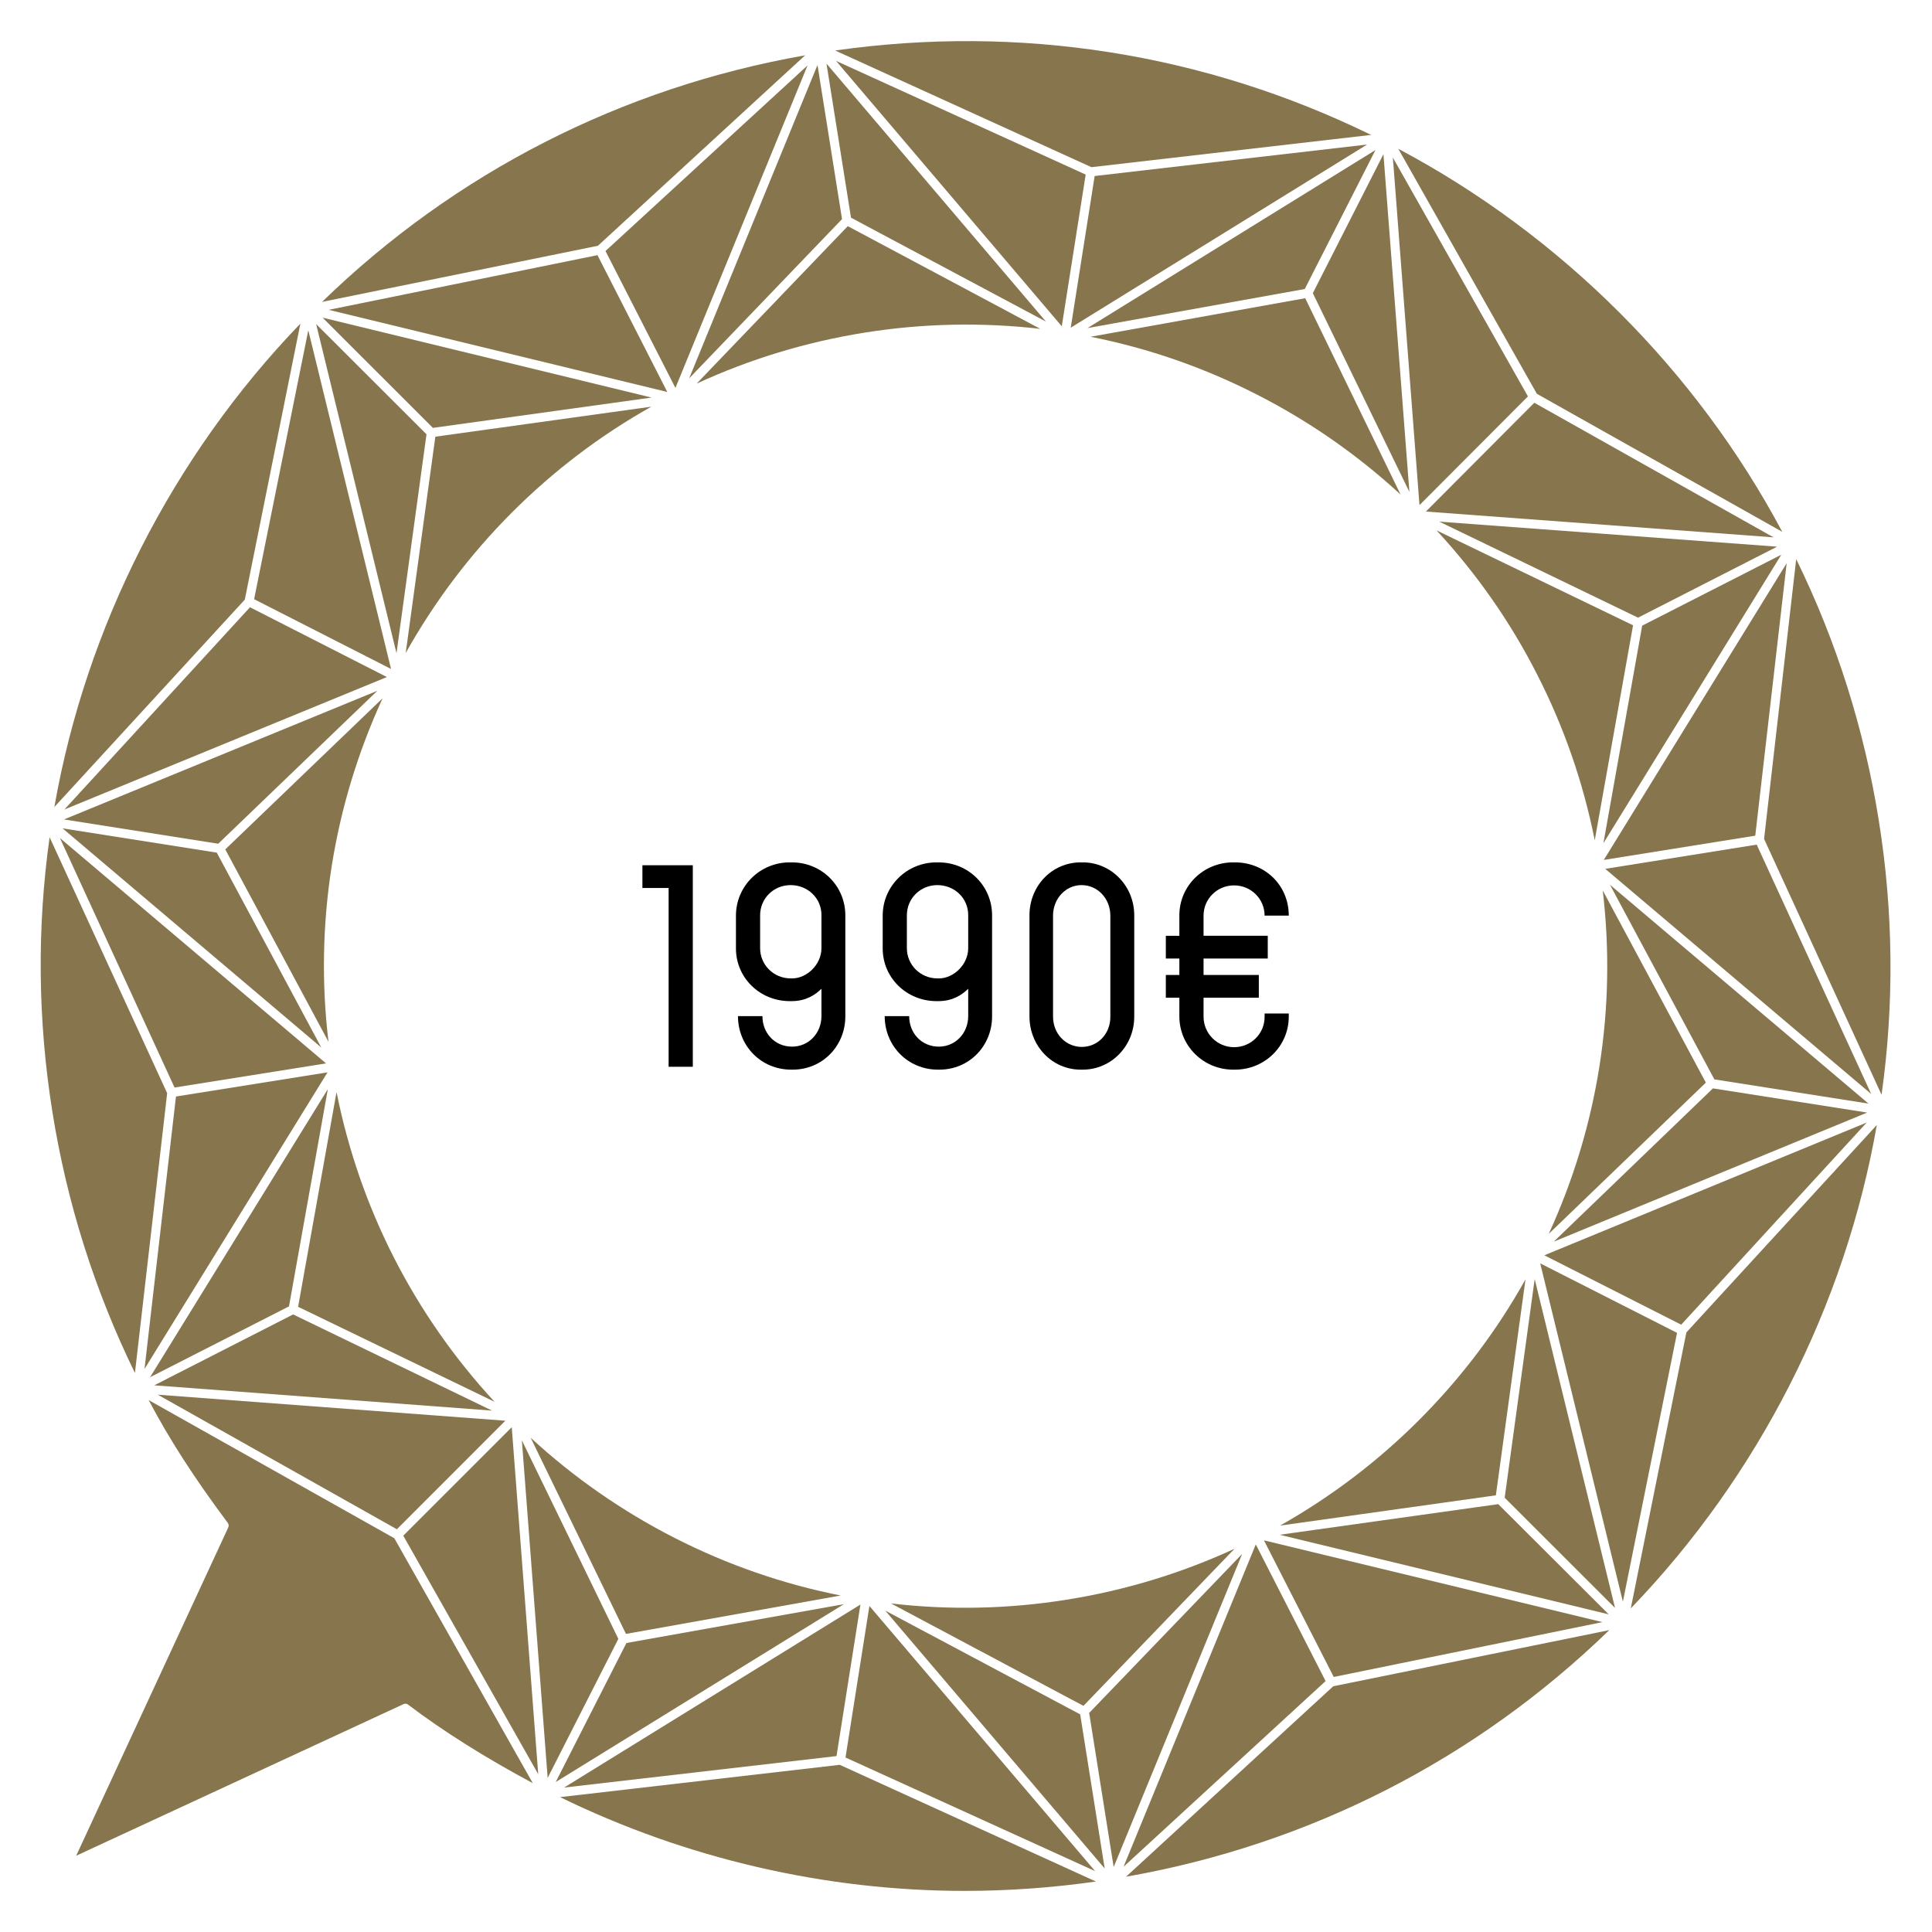
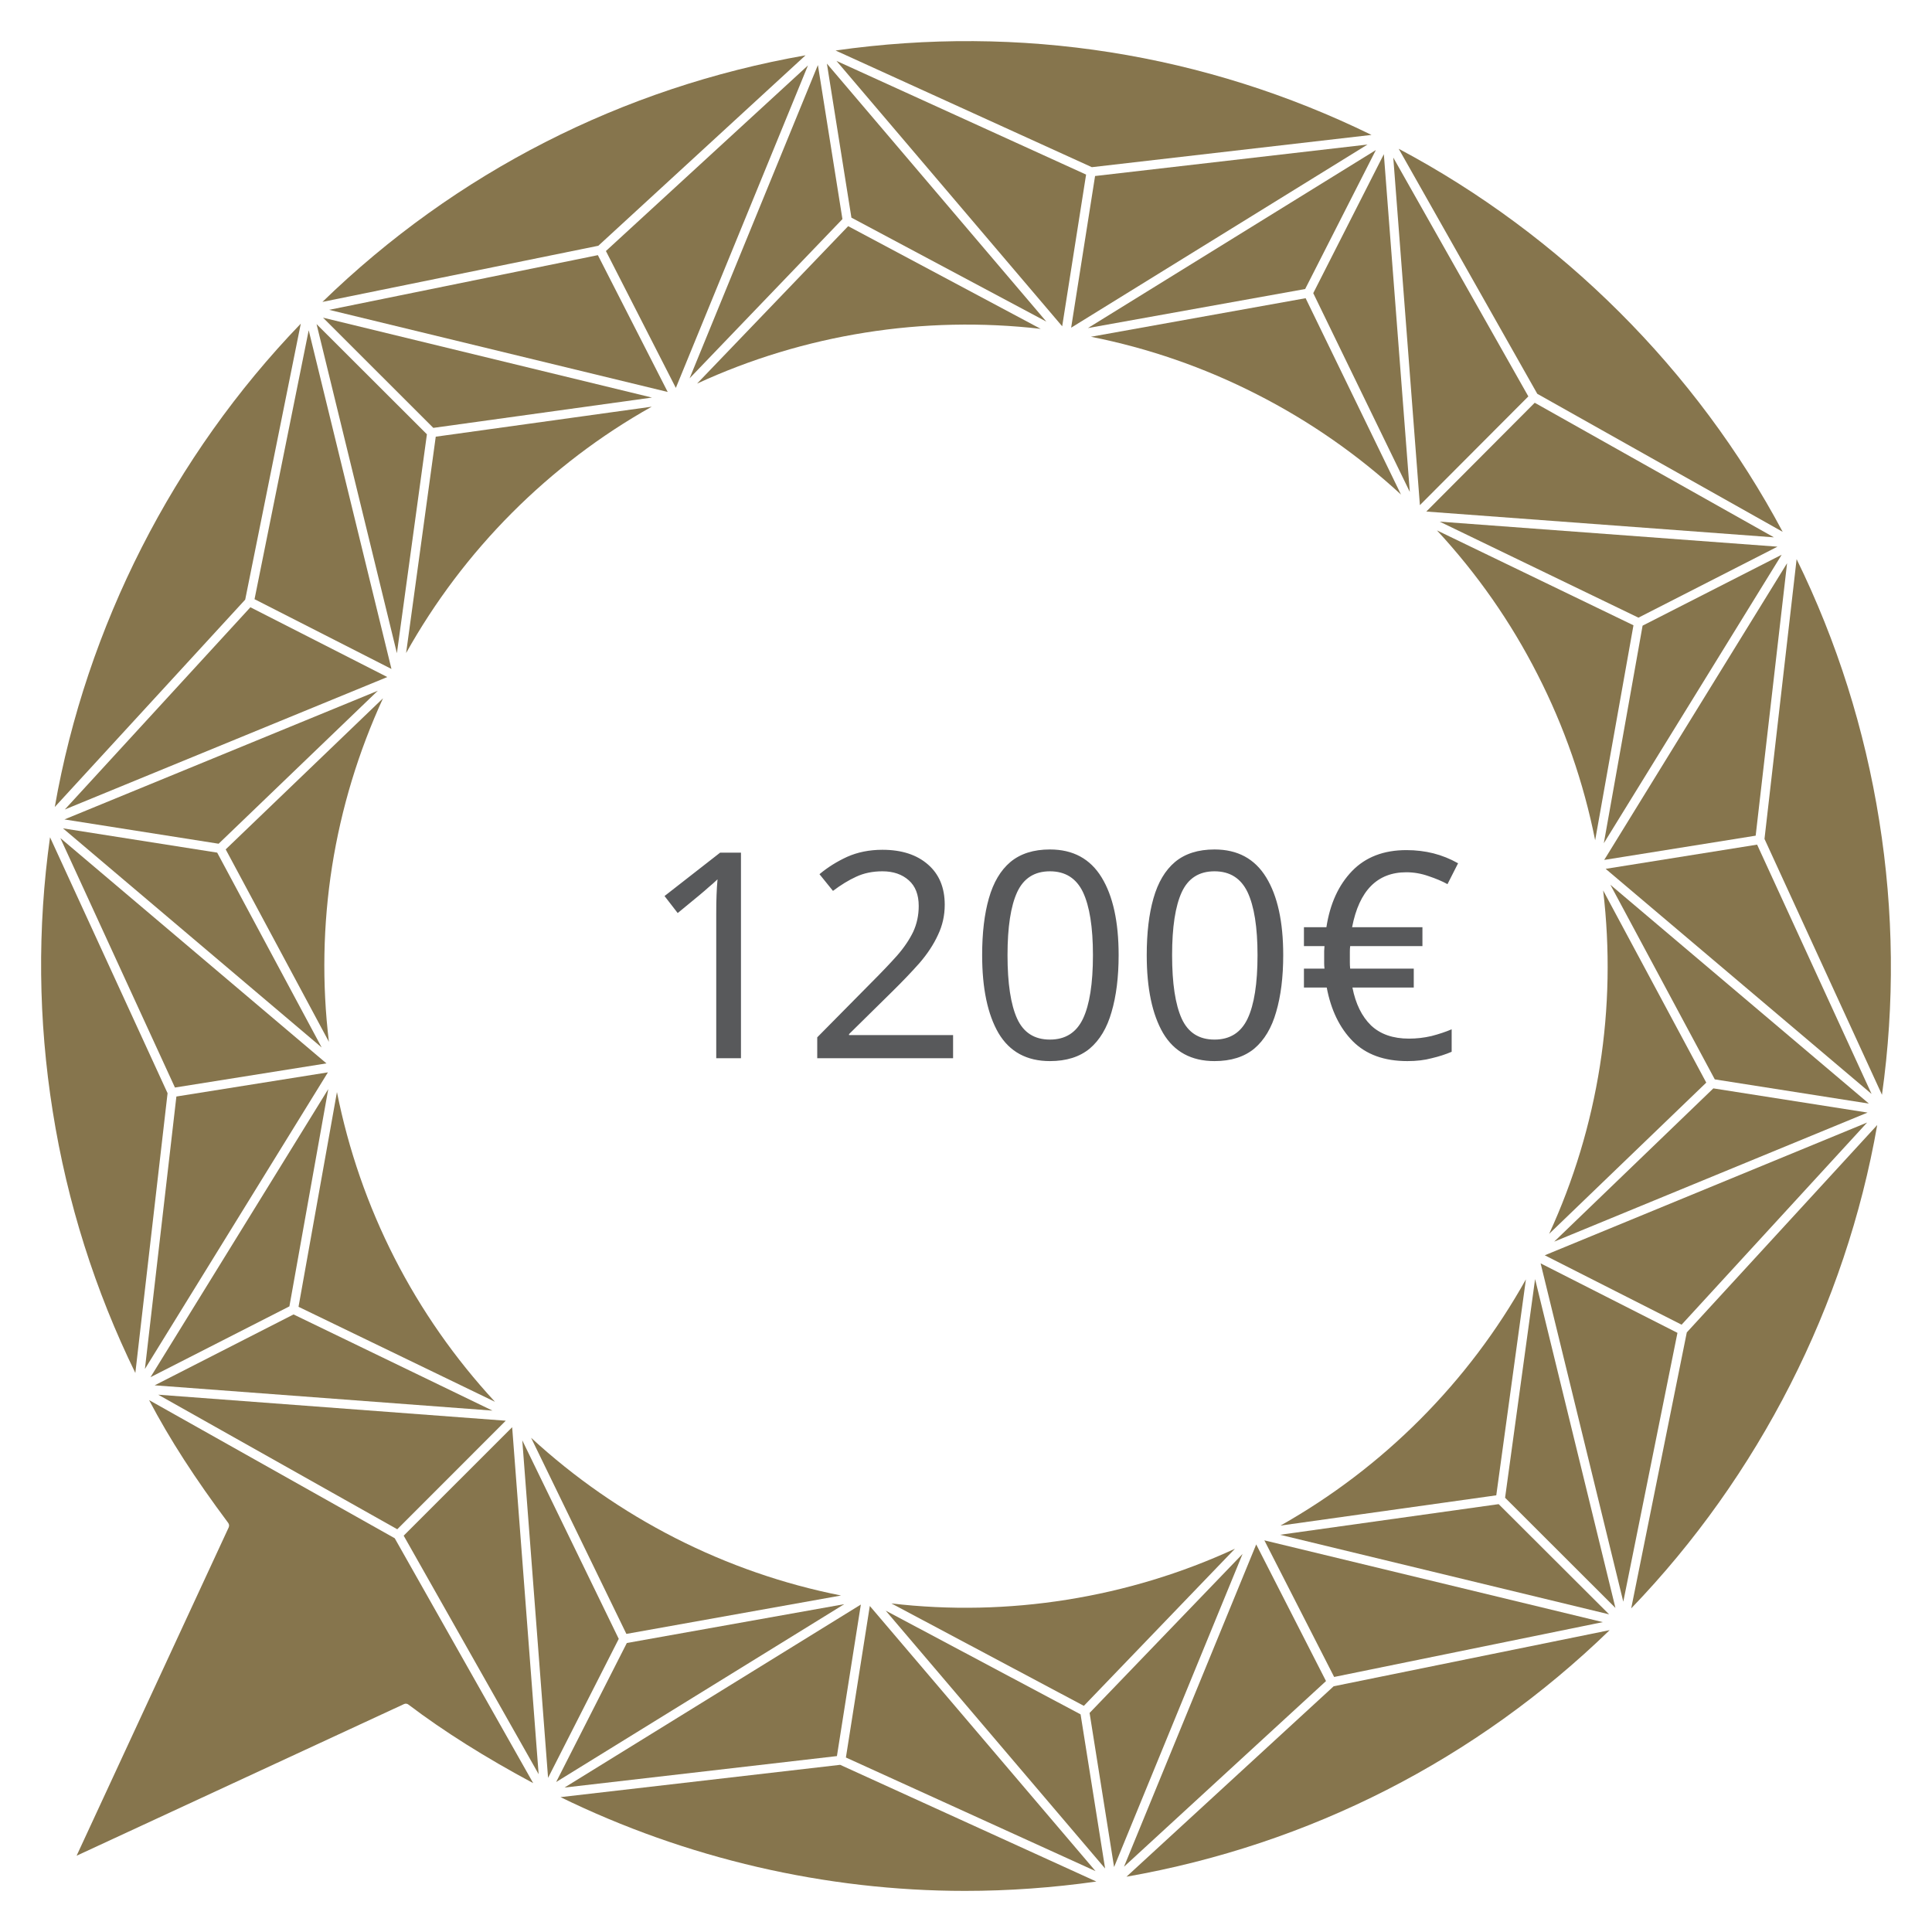
<svg xmlns="http://www.w3.org/2000/svg" version="1.1" id="Layer_1" x="0px" y="0px" width="94px" height="94px" viewBox="0 0 94 94" enable-background="new 0 0 94 94" xml:space="preserve">
  <g>
    <g>
-       <path fill="#86754D" d="M24.062,68.203l-9.546-4.616l-0.011-0.008l1.869-10.445c0.562,2.815,1.501,5.524,2.8,8.071    C20.477,63.754,22.117,66.1,24.062,68.203" />
-       <polygon fill="#86754D" points="24.899,69.44 26.187,86.322 19.621,74.717   " />
-       <path fill="#86754D" d="M30.456,79.496l-4.636-9.542c2.103,1.938,4.459,3.575,7.014,4.878c2.558,1.302,5.267,2.243,8.067,2.796    l-10.442,1.868H30.456z" />
-       <polygon fill="#86754D" points="25.391,70.078 30.085,79.738 26.646,86.501   " />
-       <polygon fill="#86754D" points="41.056,78.05 27.039,86.703 30.478,79.939   " />
-       <polygon fill="#86754D" points="41.864,78.068 40.708,85.39 40.7,85.441 27.446,86.972   " />
-       <path fill="#86754D" d="M53.322,91.545c-2.118,0.3-4.265,0.455-6.39,0.455c-6.78,0-13.566-1.575-19.681-4.562l13.606-1.572    L53.322,91.545z" />
-       <polygon fill="#86754D" points="42.3,78.137 53.282,91.038 41.137,85.51   " />
-       <polygon fill="#86754D" points="53.748,90.91 43.074,78.365 52.555,83.411   " />
-       <path fill="#86754D" d="M51.891,77.833c2.837-0.451,5.583-1.285,8.174-2.48l-7.351,7.644l-9.363-4.983    C46.184,78.347,49.064,78.285,51.891,77.833" />
-       <polygon fill="#86754D" points="60.436,75.606 54.185,90.84 52.993,83.342   " />
-       <polygon fill="#86754D" points="64.495,81.79 64.495,81.792 54.673,90.818 54.669,90.818 61.1,75.143   " />
-       <path fill="#86754D" d="M54.787,91.31l10.083-9.267h0.004l13.423-2.73C71.81,85.606,63.709,89.743,54.787,91.31" />
-       <polygon fill="#86754D" points="77.962,78.923 64.892,81.591 61.497,74.945   " />
-       <polygon fill="#86754D" points="78.27,78.545 62.26,74.673 72.896,73.183   " />
-       <path fill="#86754D" d="M74.222,62.246l-1.442,10.508l-10.498,1.472c2.485-1.402,4.769-3.135,6.791-5.164    C71.098,67.032,72.826,64.745,74.222,62.246" />
-       <polygon fill="#86754D" points="74.669,62.231 78.578,78.233 73.209,72.871   " />
-       <polygon fill="#86754D" points="81.595,64.849 78.96,77.929 74.938,61.468   " />
-       <polygon fill="#86754D" points="90.823,54.616 81.797,64.452 75.139,61.075   " />
-       <path fill="#86754D" d="M82.05,64.827l9.265-10.09c-1.535,8.776-5.76,17.074-11.97,23.518L82.05,64.827z" />
-       <polygon fill="#86754D" points="90.845,54.132 75.598,60.411 83.342,52.954   " />
-       <path fill="#86754D" d="M77.98,43.323l5.017,9.351l-0.007,0.007l-7.638,7.352c1.196-2.603,2.025-5.344,2.47-8.17    C78.266,49.041,78.317,46.175,77.98,43.323" />
-       <polygon fill="#86754D" points="90.911,53.695 83.416,52.517 83.412,52.517 78.332,43.048   " />
-       <polygon fill="#86754D" points="91.04,53.225 78.102,42.273 85.471,41.095   " />
-       <path fill="#86754D" d="M91.546,53.266l-5.716-12.449l1.563-13.612c1.964,4.008,3.314,8.283,4.02,12.724    C92.122,44.365,92.167,48.847,91.546,53.266" />
-       <polygon fill="#86754D" points="78.031,41.836 78.12,41.697 81.625,36.005 86.929,27.402 85.401,40.659 78.138,41.822   " />
-       <polygon fill="#86754D" points="86.665,26.991 86.558,27.167 78.013,41.026 79.899,30.441   " />
-       <path fill="#86754D" d="M69.894,25.806l9.561,4.617l-1.864,10.459c-0.562-2.815-1.502-5.523-2.805-8.07    C73.487,30.257,71.843,27.909,69.894,25.806" />
-       <polygon fill="#86754D" points="86.462,26.598 79.697,30.052 70.027,25.38   " />
-       <polygon fill="#86754D" points="86.29,26.144 69.376,24.889 74.651,19.596   " />
-       <path fill="#86754D" d="M68.033,7.239c7.906,4.198,14.494,10.772,18.682,18.637l-11.94-6.716L68.033,7.239z" />
-       <polygon fill="#86754D" points="74.339,19.288 69.064,24.577 67.769,7.668 74.339,19.284   " />
-       <polygon fill="#86754D" points="68.573,23.934 63.875,14.263 67.31,7.503   " />
-       <path fill="#86754D" d="M68.144,24.062c-2.103-1.938-4.46-3.578-7.014-4.877c-2.562-1.307-5.271-2.246-8.071-2.8l10.445-1.876    L68.144,24.062z" />
-       <polygon fill="#86754D" points="66.921,7.301 63.482,14.062 52.912,15.962   " />
-       <polygon fill="#86754D" points="66.514,7.033 52.096,15.944 53.26,8.564   " />
-       <path fill="#86754D" d="M40.634,2.457c8.971-1.277,17.955,0.136,26.075,4.107l-13.606,1.57L40.634,2.457z" />
-       <polygon fill="#86754D" points="52.823,8.494 51.66,15.875 40.678,2.963   " />
-       <polygon fill="#86754D" points="50.889,15.647 41.405,10.59 40.212,3.095   " />
-       <path fill="#86754D" d="M41.247,11.004L50.614,16c-2.834-0.327-5.718-0.268-8.541,0.183c-2.841,0.452-5.583,1.285-8.178,2.481    L41.247,11.004z" />
-       <polygon fill="#86754D" points="40.968,10.66 33.532,18.407 39.698,3.349 39.775,3.165   " />
-       <polygon fill="#86754D" points="29.461,12.212 39.291,3.183 32.864,18.869 32.86,18.869 29.461,12.215   " />
-       <path fill="#86754D" d="M39.173,2.691L29.09,11.958h-0.004l-13.418,2.731C22.15,8.395,30.25,4.258,39.173,2.691" />
-       <polygon fill="#86754D" points="32.467,19.071 15.994,15.075 29.069,12.414   " />
-       <polygon fill="#86754D" points="31.7,19.343 21.063,20.818 15.697,15.456   " />
-       <path fill="#86754D" d="M31.689,19.787c-2.492,1.398-4.772,3.134-6.801,5.167c-2.023,2.029-3.751,4.319-5.149,6.819l1.442-10.526    L31.689,19.787z" />
-       <polygon fill="#86754D" points="20.751,21.13 19.291,31.781 15.382,15.769   " />
-       <polygon fill="#86754D" points="15,16.069 19.026,32.548 12.364,29.153   " />
-       <path fill="#86754D" d="M14.615,15.746L11.91,29.175L2.645,39.264C4.183,30.489,8.404,22.19,14.615,15.746" />
-       <polygon fill="#86754D" points="12.163,29.546 18.824,32.941 3.134,39.385   " />
-       <polygon fill="#86754D" points="18.362,33.608 10.617,41.051 3.115,39.869   " />
-       <path fill="#86754D" d="M18.615,33.975c-1.196,2.606-2.03,5.344-2.478,8.177c-0.444,2.83-0.496,5.704-0.154,8.537l-5.022-9.363    L18.615,33.975z" />
-       <polygon fill="#86754D" points="10.547,41.484 15.631,50.964 3.045,40.303   " />
-       <polygon fill="#86754D" points="15.863,51.738 8.492,52.913 2.917,40.776   " />
-       <path fill="#86754D" d="M2.414,40.736l5.719,12.453L6.565,66.8c-1.959-4.007-3.314-8.283-4.019-12.724    C1.838,49.639,1.794,45.15,2.414,40.736" />
-       <polygon fill="#86754D" points="15.932,52.179 7.031,66.606 8.562,53.35 15.932,52.175   " />
-       <polygon fill="#86754D" points="24.587,69.124 19.309,74.405 7.678,67.858   " />
-       <polygon fill="#86754D" points="23.94,68.632 7.505,67.402 14.262,63.953   " />
-       <polygon fill="#86754D" points="15.951,52.99 14.061,63.56 7.303,67.006   " />
-       <path fill="#86754D" d="M25.923,86.758c-2.308-1.236-4.349-2.518-6.067-3.82c-0.062-0.052-0.151-0.063-0.224-0.025L3.707,90.289    l7.399-15.972c0.033-0.074,0.026-0.159-0.025-0.224c-1.623-2.176-2.831-4.044-3.847-5.972l11.951,6.721L25.923,86.758z" />
+       <path fill="#86754D" d="M24.082,68.203l-9.546-4.616l-0.011-0.008l1.869-10.445c0.562,2.815,1.501,5.524,2.8,8.071    C20.497,63.754,22.137,66.1,24.082,68.203" />
+       <polygon fill="#86754D" points="24.919,69.44 26.207,86.322 19.641,74.717   " />
+       <path fill="#86754D" d="M30.476,79.496l-4.636-9.542c2.103,1.938,4.459,3.575,7.014,4.878c2.558,1.302,5.267,2.243,8.067,2.796    l-10.442,1.868H30.476z" />
+       <polygon fill="#86754D" points="25.411,70.078 30.105,79.738 26.666,86.501   " />
+       <polygon fill="#86754D" points="41.076,78.05 27.059,86.703 30.498,79.939   " />
+       <polygon fill="#86754D" points="41.884,78.068 40.728,85.39 40.72,85.441 27.466,86.972   " />
+       <path fill="#86754D" d="M53.342,91.545c-2.118,0.3-4.265,0.455-6.39,0.455c-6.78,0-13.566-1.575-19.681-4.562l13.606-1.572    L53.342,91.545z" />
+       <polygon fill="#86754D" points="42.32,78.137 53.302,91.038 41.157,85.51   " />
+       <polygon fill="#86754D" points="53.768,90.91 43.094,78.365 52.575,83.411   " />
+       <path fill="#86754D" d="M51.911,77.833c2.837-0.451,5.583-1.285,8.174-2.48l-7.351,7.644l-9.363-4.983    C46.204,78.347,49.084,78.285,51.911,77.833" />
+       <polygon fill="#86754D" points="60.456,75.606 54.205,90.84 53.013,83.342   " />
+       <polygon fill="#86754D" points="64.515,81.79 64.515,81.792 54.693,90.818 54.689,90.818 61.12,75.143   " />
+       <path fill="#86754D" d="M54.807,91.31l10.083-9.267h0.004l13.423-2.73C71.83,85.606,63.729,89.743,54.807,91.31" />
+       <polygon fill="#86754D" points="77.982,78.923 64.912,81.591 61.517,74.945   " />
+       <polygon fill="#86754D" points="78.29,78.545 62.28,74.673 72.916,73.183   " />
+       <path fill="#86754D" d="M74.242,62.246l-1.442,10.508l-10.498,1.472c2.485-1.402,4.769-3.135,6.791-5.164    C71.118,67.032,72.846,64.745,74.242,62.246" />
+       <polygon fill="#86754D" points="74.689,62.231 78.598,78.233 73.229,72.871   " />
+       <polygon fill="#86754D" points="81.615,64.849 78.98,77.929 74.958,61.468   " />
+       <polygon fill="#86754D" points="90.843,54.616 81.817,64.452 75.159,61.075   " />
+       <path fill="#86754D" d="M82.07,64.827l9.265-10.09c-1.535,8.776-5.76,17.074-11.97,23.518L82.07,64.827z" />
+       <polygon fill="#86754D" points="90.865,54.132 75.618,60.411 83.362,52.954   " />
+       <path fill="#86754D" d="M78,43.323l5.017,9.351l-0.007,0.007l-7.638,7.352c1.196-2.603,2.025-5.344,2.47-8.17    C78.286,49.041,78.337,46.175,78,43.323" />
+       <polygon fill="#86754D" points="90.931,53.695 83.436,52.517 83.432,52.517 78.352,43.048   " />
+       <polygon fill="#86754D" points="91.06,53.225 78.122,42.273 85.491,41.095   " />
+       <path fill="#86754D" d="M91.566,53.266l-5.716-12.449l1.563-13.612c1.964,4.008,3.314,8.283,4.02,12.724    C92.142,44.365,92.187,48.847,91.566,53.266" />
+       <polygon fill="#86754D" points="78.051,41.836 78.14,41.697 81.645,36.005 86.949,27.402 85.421,40.659 78.158,41.822   " />
+       <polygon fill="#86754D" points="86.685,26.991 86.578,27.167 78.033,41.026 79.919,30.441   " />
+       <path fill="#86754D" d="M69.914,25.806l9.561,4.617l-1.864,10.459c-0.562-2.815-1.502-5.523-2.805-8.07    C73.507,30.257,71.863,27.909,69.914,25.806" />
+       <polygon fill="#86754D" points="86.482,26.598 79.717,30.052 70.047,25.38   " />
+       <polygon fill="#86754D" points="86.31,26.144 69.396,24.889 74.671,19.596   " />
+       <path fill="#86754D" d="M68.053,7.239c7.906,4.198,14.494,10.772,18.682,18.637l-11.94-6.716L68.053,7.239z" />
+       <polygon fill="#86754D" points="74.359,19.288 69.084,24.577 67.789,7.668 74.359,19.284   " />
+       <polygon fill="#86754D" points="68.593,23.934 63.895,14.263 67.33,7.503   " />
+       <path fill="#86754D" d="M68.164,24.062c-2.103-1.938-4.46-3.578-7.014-4.877c-2.562-1.307-5.271-2.246-8.071-2.8l10.445-1.876    L68.164,24.062z" />
+       <polygon fill="#86754D" points="66.941,7.301 63.502,14.062 52.932,15.962   " />
+       <polygon fill="#86754D" points="66.534,7.033 52.116,15.944 53.28,8.564   " />
+       <path fill="#86754D" d="M40.654,2.457c8.971-1.277,17.955,0.136,26.075,4.107l-13.606,1.57L40.654,2.457z" />
+       <polygon fill="#86754D" points="52.843,8.494 51.68,15.875 40.698,2.963   " />
+       <polygon fill="#86754D" points="50.909,15.647 41.425,10.59 40.232,3.095   " />
+       <path fill="#86754D" d="M41.267,11.004L50.634,16c-2.834-0.327-5.718-0.268-8.541,0.183c-2.841,0.452-5.583,1.285-8.178,2.481    L41.267,11.004z" />
+       <polygon fill="#86754D" points="40.988,10.66 33.552,18.407 39.718,3.349 39.795,3.165   " />
+       <polygon fill="#86754D" points="29.481,12.212 39.311,3.183 32.884,18.869 32.88,18.869 29.481,12.215   " />
+       <path fill="#86754D" d="M39.193,2.691L29.11,11.958h-0.004l-13.418,2.731C22.17,8.395,30.27,4.258,39.193,2.691" />
+       <polygon fill="#86754D" points="32.487,19.071 16.014,15.075 29.089,12.414   " />
+       <polygon fill="#86754D" points="31.72,19.343 21.083,20.818 15.717,15.456   " />
+       <path fill="#86754D" d="M31.709,19.787c-2.492,1.398-4.772,3.134-6.801,5.167c-2.023,2.029-3.751,4.319-5.149,6.819l1.442-10.526    L31.709,19.787z" />
+       <polygon fill="#86754D" points="20.771,21.13 19.311,31.781 15.402,15.769   " />
+       <polygon fill="#86754D" points="15.02,16.069 19.046,32.548 12.384,29.153   " />
+       <path fill="#86754D" d="M14.635,15.746L11.93,29.175L2.665,39.264C4.203,30.489,8.424,22.19,14.635,15.746" />
+       <polygon fill="#86754D" points="12.183,29.546 18.844,32.941 3.154,39.385   " />
+       <polygon fill="#86754D" points="18.382,33.608 10.637,41.051 3.135,39.869   " />
+       <path fill="#86754D" d="M18.635,33.975c-1.196,2.606-2.03,5.344-2.478,8.177c-0.444,2.83-0.496,5.704-0.154,8.537l-5.022-9.363    L18.635,33.975z" />
+       <polygon fill="#86754D" points="10.567,41.484 15.651,50.964 3.065,40.303   " />
+       <polygon fill="#86754D" points="15.883,51.738 8.512,52.913 2.937,40.776   " />
+       <path fill="#86754D" d="M2.434,40.736l5.719,12.453L6.585,66.8c-1.959-4.007-3.314-8.283-4.019-12.724    C1.858,49.639,1.814,45.15,2.434,40.736" />
+       <polygon fill="#86754D" points="15.952,52.179 7.051,66.606 8.582,53.35 15.952,52.175   " />
+       <polygon fill="#86754D" points="24.607,69.124 19.329,74.405 7.698,67.858   " />
+       <polygon fill="#86754D" points="23.96,68.632 7.525,67.402 14.282,63.953   " />
+       <polygon fill="#86754D" points="15.971,52.99 14.081,63.56 7.323,67.006   " />
+       <path fill="#86754D" d="M25.943,86.758c-2.308-1.236-4.349-2.518-6.067-3.82c-0.062-0.052-0.151-0.063-0.224-0.025L3.727,90.289    l7.399-15.972c0.033-0.074,0.026-0.159-0.025-0.224c-1.623-2.176-2.831-4.044-3.847-5.972l11.951,6.721L25.943,86.758z" />
    </g>
-     <g>
-       <path d="M31.256,42.098h2.452v9.805h-1.177v-8.699h-1.275V42.098z" />
-       <path d="M39.967,48.107c-0.294,0.294-0.756,0.602-1.443,0.602h-0.098c-1.457,0-2.619-1.134-2.619-2.563v-1.597    c0-1.429,1.163-2.591,2.619-2.591h0.098c1.457,0,2.605,1.148,2.605,2.577v4.917c0,1.429-1.106,2.591-2.563,2.591h-0.07    c-1.471,0-2.591-1.163-2.591-2.605h1.19c0,0.827,0.603,1.485,1.443,1.485c0.812,0,1.429-0.658,1.429-1.485V48.107z M39.967,46.132    v-1.611c0-0.827-0.672-1.457-1.499-1.457c-0.826,0-1.485,0.645-1.485,1.471v1.597c0,0.812,0.659,1.471,1.485,1.471h0.084    C39.239,47.603,39.967,46.944,39.967,46.132z" />
-       <path d="M47.107,48.107c-0.294,0.294-0.756,0.602-1.443,0.602h-0.098c-1.457,0-2.619-1.134-2.619-2.563v-1.597    c0-1.429,1.163-2.591,2.619-2.591h0.098c1.457,0,2.605,1.148,2.605,2.577v4.917c0,1.429-1.106,2.591-2.563,2.591h-0.07    c-1.471,0-2.592-1.163-2.592-2.605h1.191c0,0.827,0.602,1.485,1.443,1.485c0.812,0,1.429-0.658,1.429-1.485V48.107z     M47.107,46.132v-1.611c0-0.827-0.672-1.457-1.499-1.457c-0.826,0-1.485,0.645-1.485,1.471v1.597c0,0.812,0.659,1.471,1.485,1.471    h0.084C46.379,47.603,47.107,46.944,47.107,46.132z" />
-       <path d="M55.186,49.465c0,1.429-1.121,2.578-2.507,2.578h-0.098c-1.401,0-2.493-1.163-2.493-2.591v-4.917    c0-1.429,1.092-2.577,2.493-2.577h0.098c1.387,0,2.507,1.148,2.507,2.577V49.465z M54.023,44.549c0-0.826-0.616-1.485-1.401-1.485    c-0.771,0-1.387,0.659-1.387,1.485v4.917c0,0.827,0.616,1.471,1.401,1.471c0.771,0,1.387-0.63,1.387-1.457V44.549z" />
-       <path d="M61.682,46.636h-3.124v0.799h2.689v1.106h-2.689v0.924c0,0.812,0.658,1.485,1.485,1.485c0.826,0,1.485-0.658,1.485-1.471    v-0.168h1.176v0.154c0,1.429-1.163,2.578-2.619,2.578h-0.084c-1.457,0-2.62-1.163-2.62-2.591v-0.911h-0.658v-1.106h0.658v-0.799    h-0.658v-1.106h0.658v-0.995c0-1.429,1.163-2.577,2.62-2.577h0.084c1.457,0,2.619,1.106,2.619,2.591h-1.176    c0-0.812-0.659-1.471-1.485-1.471c-0.827,0-1.485,0.658-1.485,1.471v0.98h3.124V46.636z" />
-     </g>
+     <text transform="matrix(1 0 0 1 31.0825 51.4863)" fill="#58595B" font-family="'Decima'" font-size="14">1200€</text>
  </g>
</svg>
